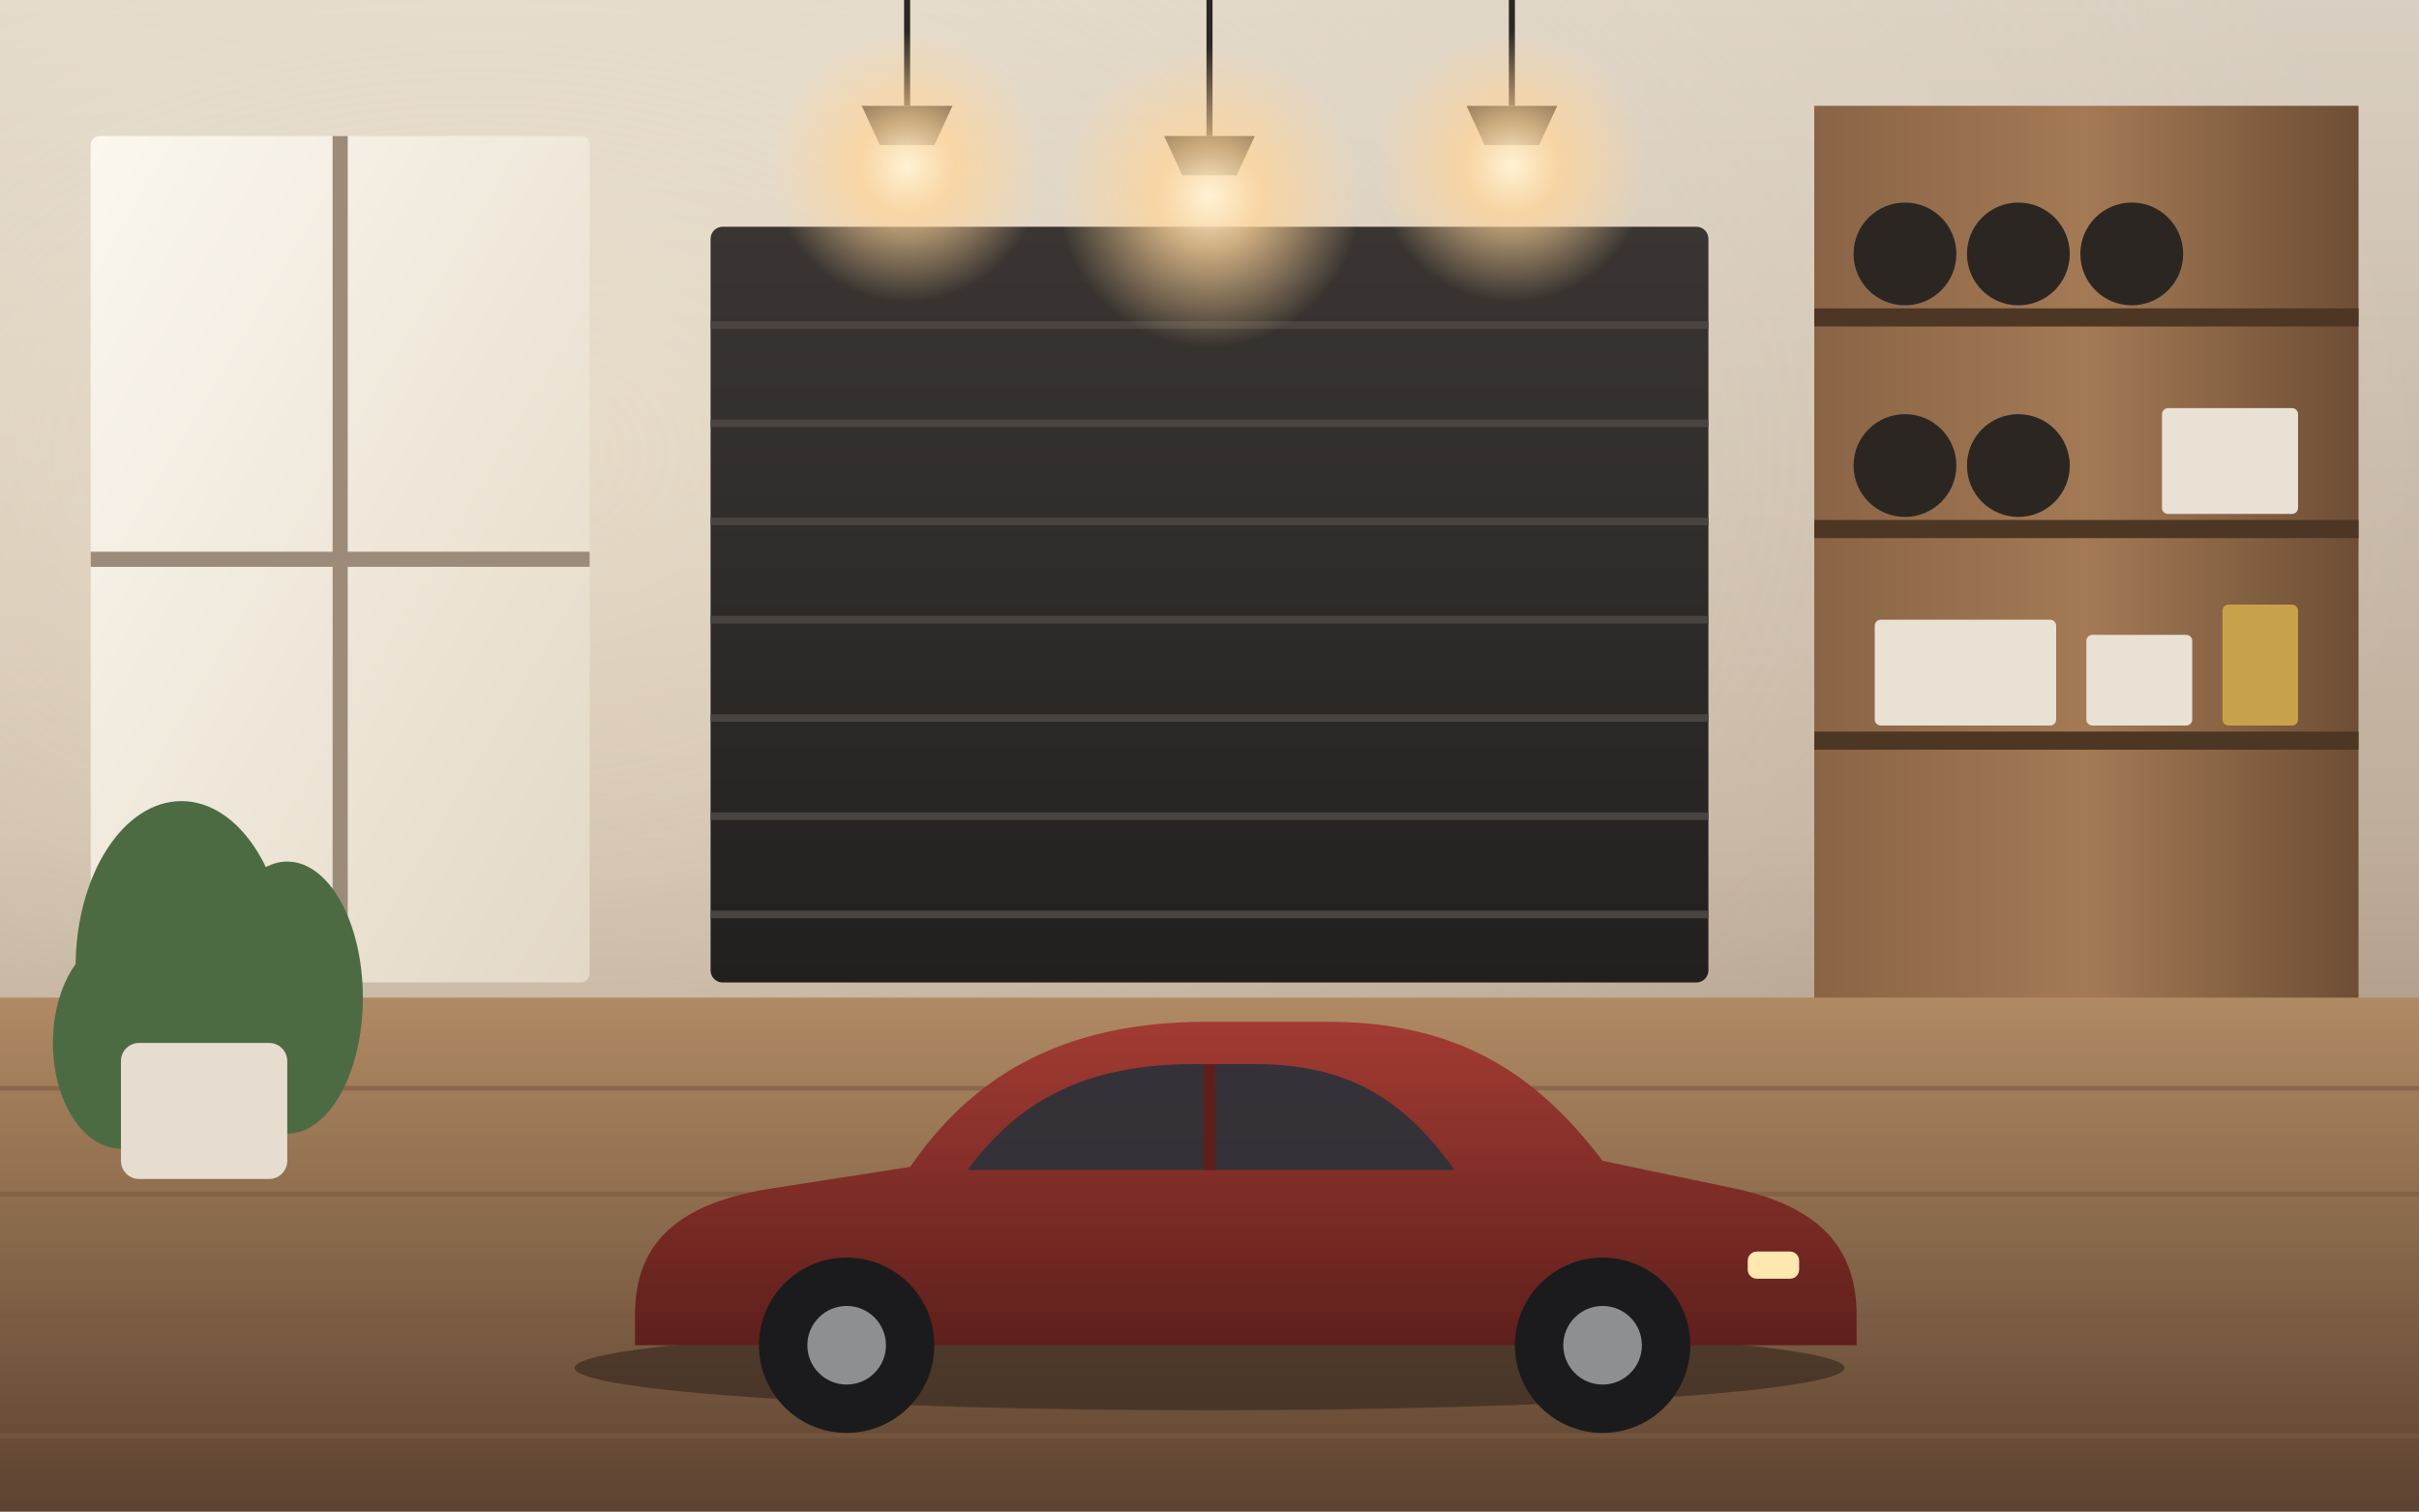
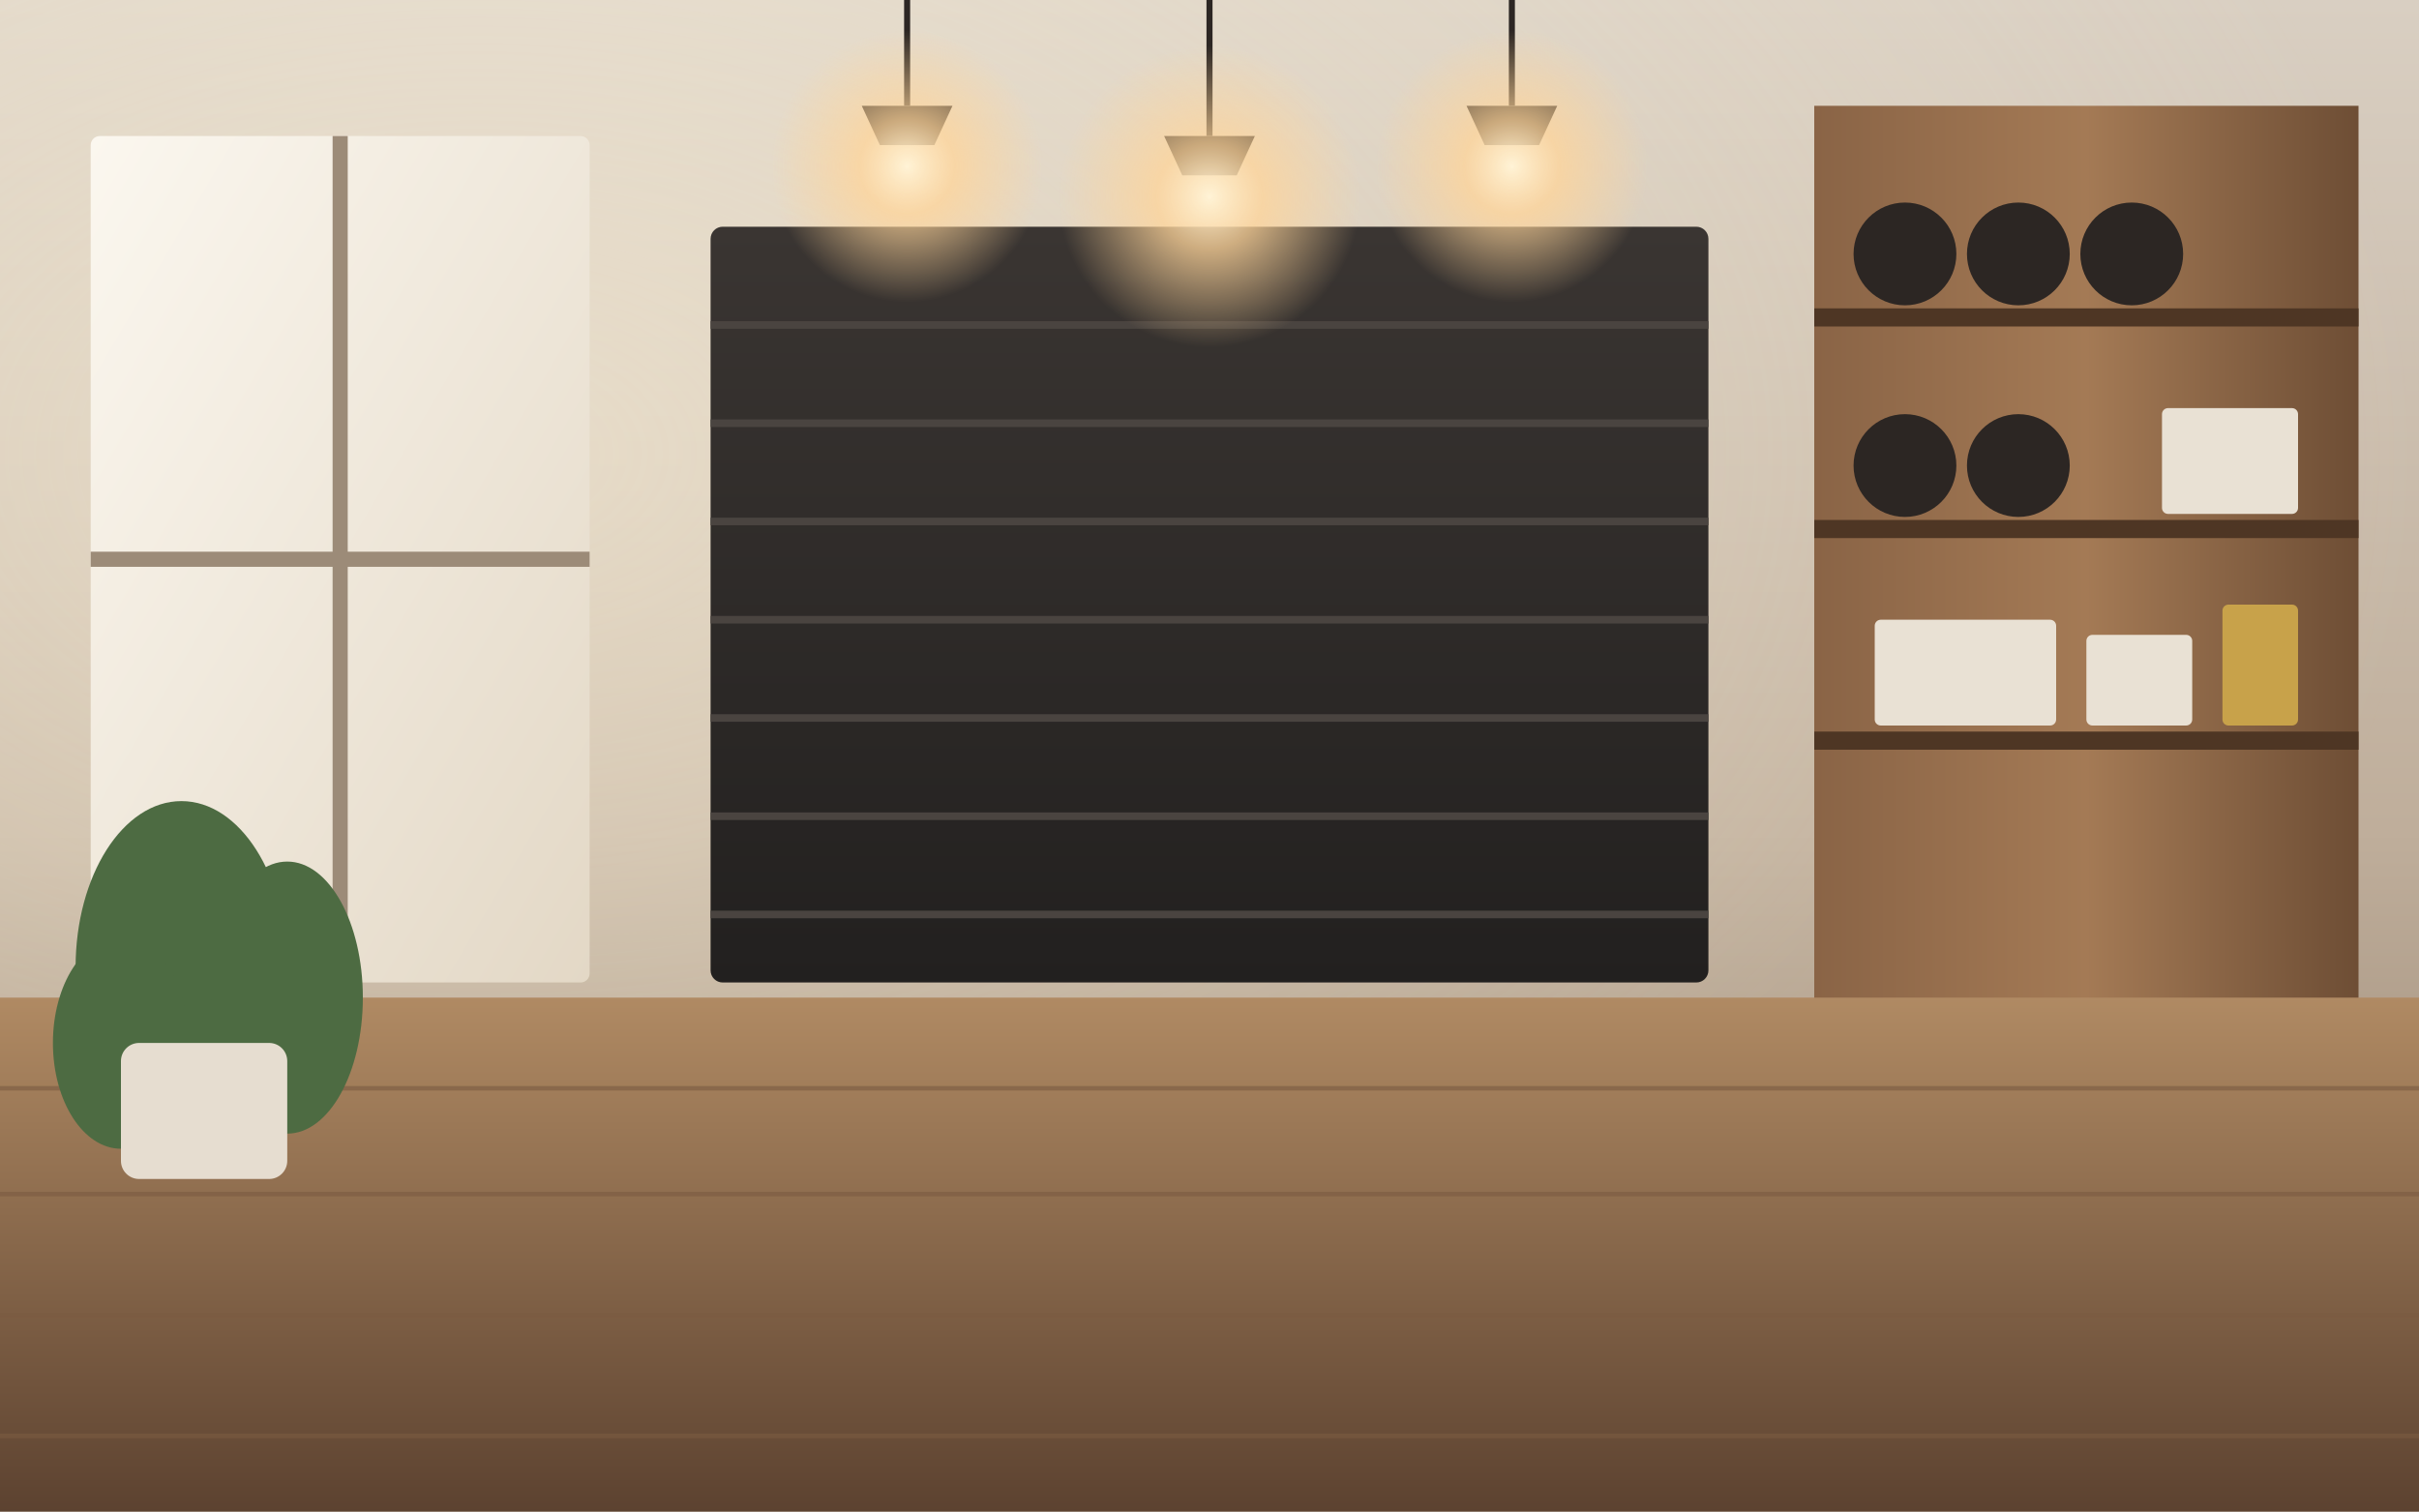
<svg xmlns="http://www.w3.org/2000/svg" viewBox="0 0 1600 1000" preserveAspectRatio="xMidYMid slice">
  <defs>
    <linearGradient id="wall" x1="0" y1="0" x2="0" y2="1">
      <stop offset="0" stop-color="#d9cfc2" />
      <stop offset=".55" stop-color="#bfae9b" />
      <stop offset="1" stop-color="#8e7a66" />
    </linearGradient>
    <linearGradient id="win" x1="0" y1="0" x2="1" y2="1">
      <stop offset="0" stop-color="#fbf7ef" />
      <stop offset="1" stop-color="#e3d8c6" />
    </linearGradient>
    <linearGradient id="door" x1="0" y1="0" x2="0" y2="1">
      <stop offset="0" stop-color="#3a3532" />
      <stop offset="1" stop-color="#22201f" />
    </linearGradient>
    <linearGradient id="wood" x1="0" y1="0" x2="1" y2="0">
      <stop offset="0" stop-color="#8a6446" />
      <stop offset=".5" stop-color="#a47a55" />
      <stop offset="1" stop-color="#6e4e35" />
    </linearGradient>
    <linearGradient id="floor" x1="0" y1="0" x2="0" y2="1">
      <stop offset="0" stop-color="#b08a63" />
      <stop offset="1" stop-color="#5c4230" />
-     </linearGradient>
-     <linearGradient id="car" x1="0" y1="0" x2="0" y2="1">
-       <stop offset="0" stop-color="#a23b33" />
-       <stop offset="1" stop-color="#5e1f1b" />
    </linearGradient>
    <radialGradient id="lamp" cx=".5" cy=".5" r=".5">
      <stop offset="0" stop-color="#fff3d6" stop-opacity="1" />
      <stop offset=".35" stop-color="#ffd59a" stop-opacity=".75" />
      <stop offset="1" stop-color="#ffd59a" stop-opacity="0" />
    </radialGradient>
    <radialGradient id="sun" cx=".2" cy=".3" r=".8">
      <stop offset="0" stop-color="#fff6e0" stop-opacity=".55" />
      <stop offset="1" stop-color="#fff6e0" stop-opacity="0" />
    </radialGradient>
  </defs>
  <rect width="1600" height="1000" fill="url(#wall)" />
  <rect width="1600" height="1000" fill="url(#sun)" />
  <rect x="60" y="90" width="330" height="560" rx="6" fill="url(#win)" />
  <path d="M225 90v560M60 370h330" stroke="#9c8b78" stroke-width="10" />
  <rect x="470" y="150" width="660" height="500" rx="8" fill="url(#door)" />
  <path d="M470 215h660M470 280h660M470 345h660M470 410h660M470 475h660M470 540h660M470 605h660" stroke="#4a4440" stroke-width="5" />
  <rect x="1200" y="70" width="360" height="600" fill="url(#wood)" />
  <path d="M1200 210h360M1200 350h360M1200 490h360" stroke="#4e3624" stroke-width="12" />
  <g fill="#2c2623">
    <circle cx="1260" cy="168" r="34" />
    <circle cx="1335" cy="168" r="34" />
    <circle cx="1410" cy="168" r="34" />
    <circle cx="1260" cy="308" r="34" />
    <circle cx="1335" cy="308" r="34" />
  </g>
  <g fill="#e9e1d4">
    <rect x="1430" y="270" width="90" height="70" rx="4" />
    <rect x="1240" y="410" width="120" height="70" rx="4" />
    <rect x="1380" y="420" width="70" height="60" rx="4" />
  </g>
  <rect x="1470" y="400" width="50" height="80" rx="4" fill="#c8a24a" />
  <rect y="660" width="1600" height="340" fill="url(#floor)" />
  <path d="M0 720h1600M0 790h1600M0 870h1600M0 950h1600" stroke="#7a5a41" stroke-width="3" opacity=".6" />
-   <ellipse cx="800" cy="905" rx="420" ry="28" fill="#2b1f18" opacity=".55" />
-   <path d="M420 870c0-46 26-74 92-84l90-14c40-58 98-96 196-96h80c86 0 138 34 182 92l86 18c58 12 82 40 82 84v20H420z" fill="url(#car)" />
-   <path d="M640 774c34-46 78-70 150-70h40c60 0 98 22 132 70z" fill="#2a3138" opacity=".9" />
-   <path d="M800 704v70" stroke="#5e1f1b" stroke-width="8" />
-   <g fill="#1b1b1d">
-     <circle cx="560" cy="890" r="58" />
-     <circle cx="1060" cy="890" r="58" />
-   </g>
-   <g fill="#8d8f93">
-     <circle cx="560" cy="890" r="26" />
-     <circle cx="1060" cy="890" r="26" />
-   </g>
-   <rect x="1156" y="828" width="34" height="18" rx="6" fill="#ffe7b0" />
  <g fill="#4d6b42">
    <ellipse cx="120" cy="640" rx="70" ry="110" />
    <ellipse cx="190" cy="660" rx="50" ry="90" />
    <ellipse cx="80" cy="690" rx="45" ry="70" />
  </g>
  <rect x="80" y="690" width="110" height="90" rx="12" fill="#e6ddd0" />
  <path d="M600 0v70M800 0v90M1000 0v70" stroke="#2c2623" stroke-width="4" />
  <g fill="#2c2623">
    <path d="M570 70h60l-12 26h-36z" />
    <path d="M770 90h60l-12 26h-36z" />
    <path d="M970 70h60l-12 26h-36z" />
  </g>
  <g fill="url(#lamp)">
    <circle cx="600" cy="110" r="90" />
    <circle cx="800" cy="130" r="100" />
    <circle cx="1000" cy="110" r="90" />
  </g>
</svg>
